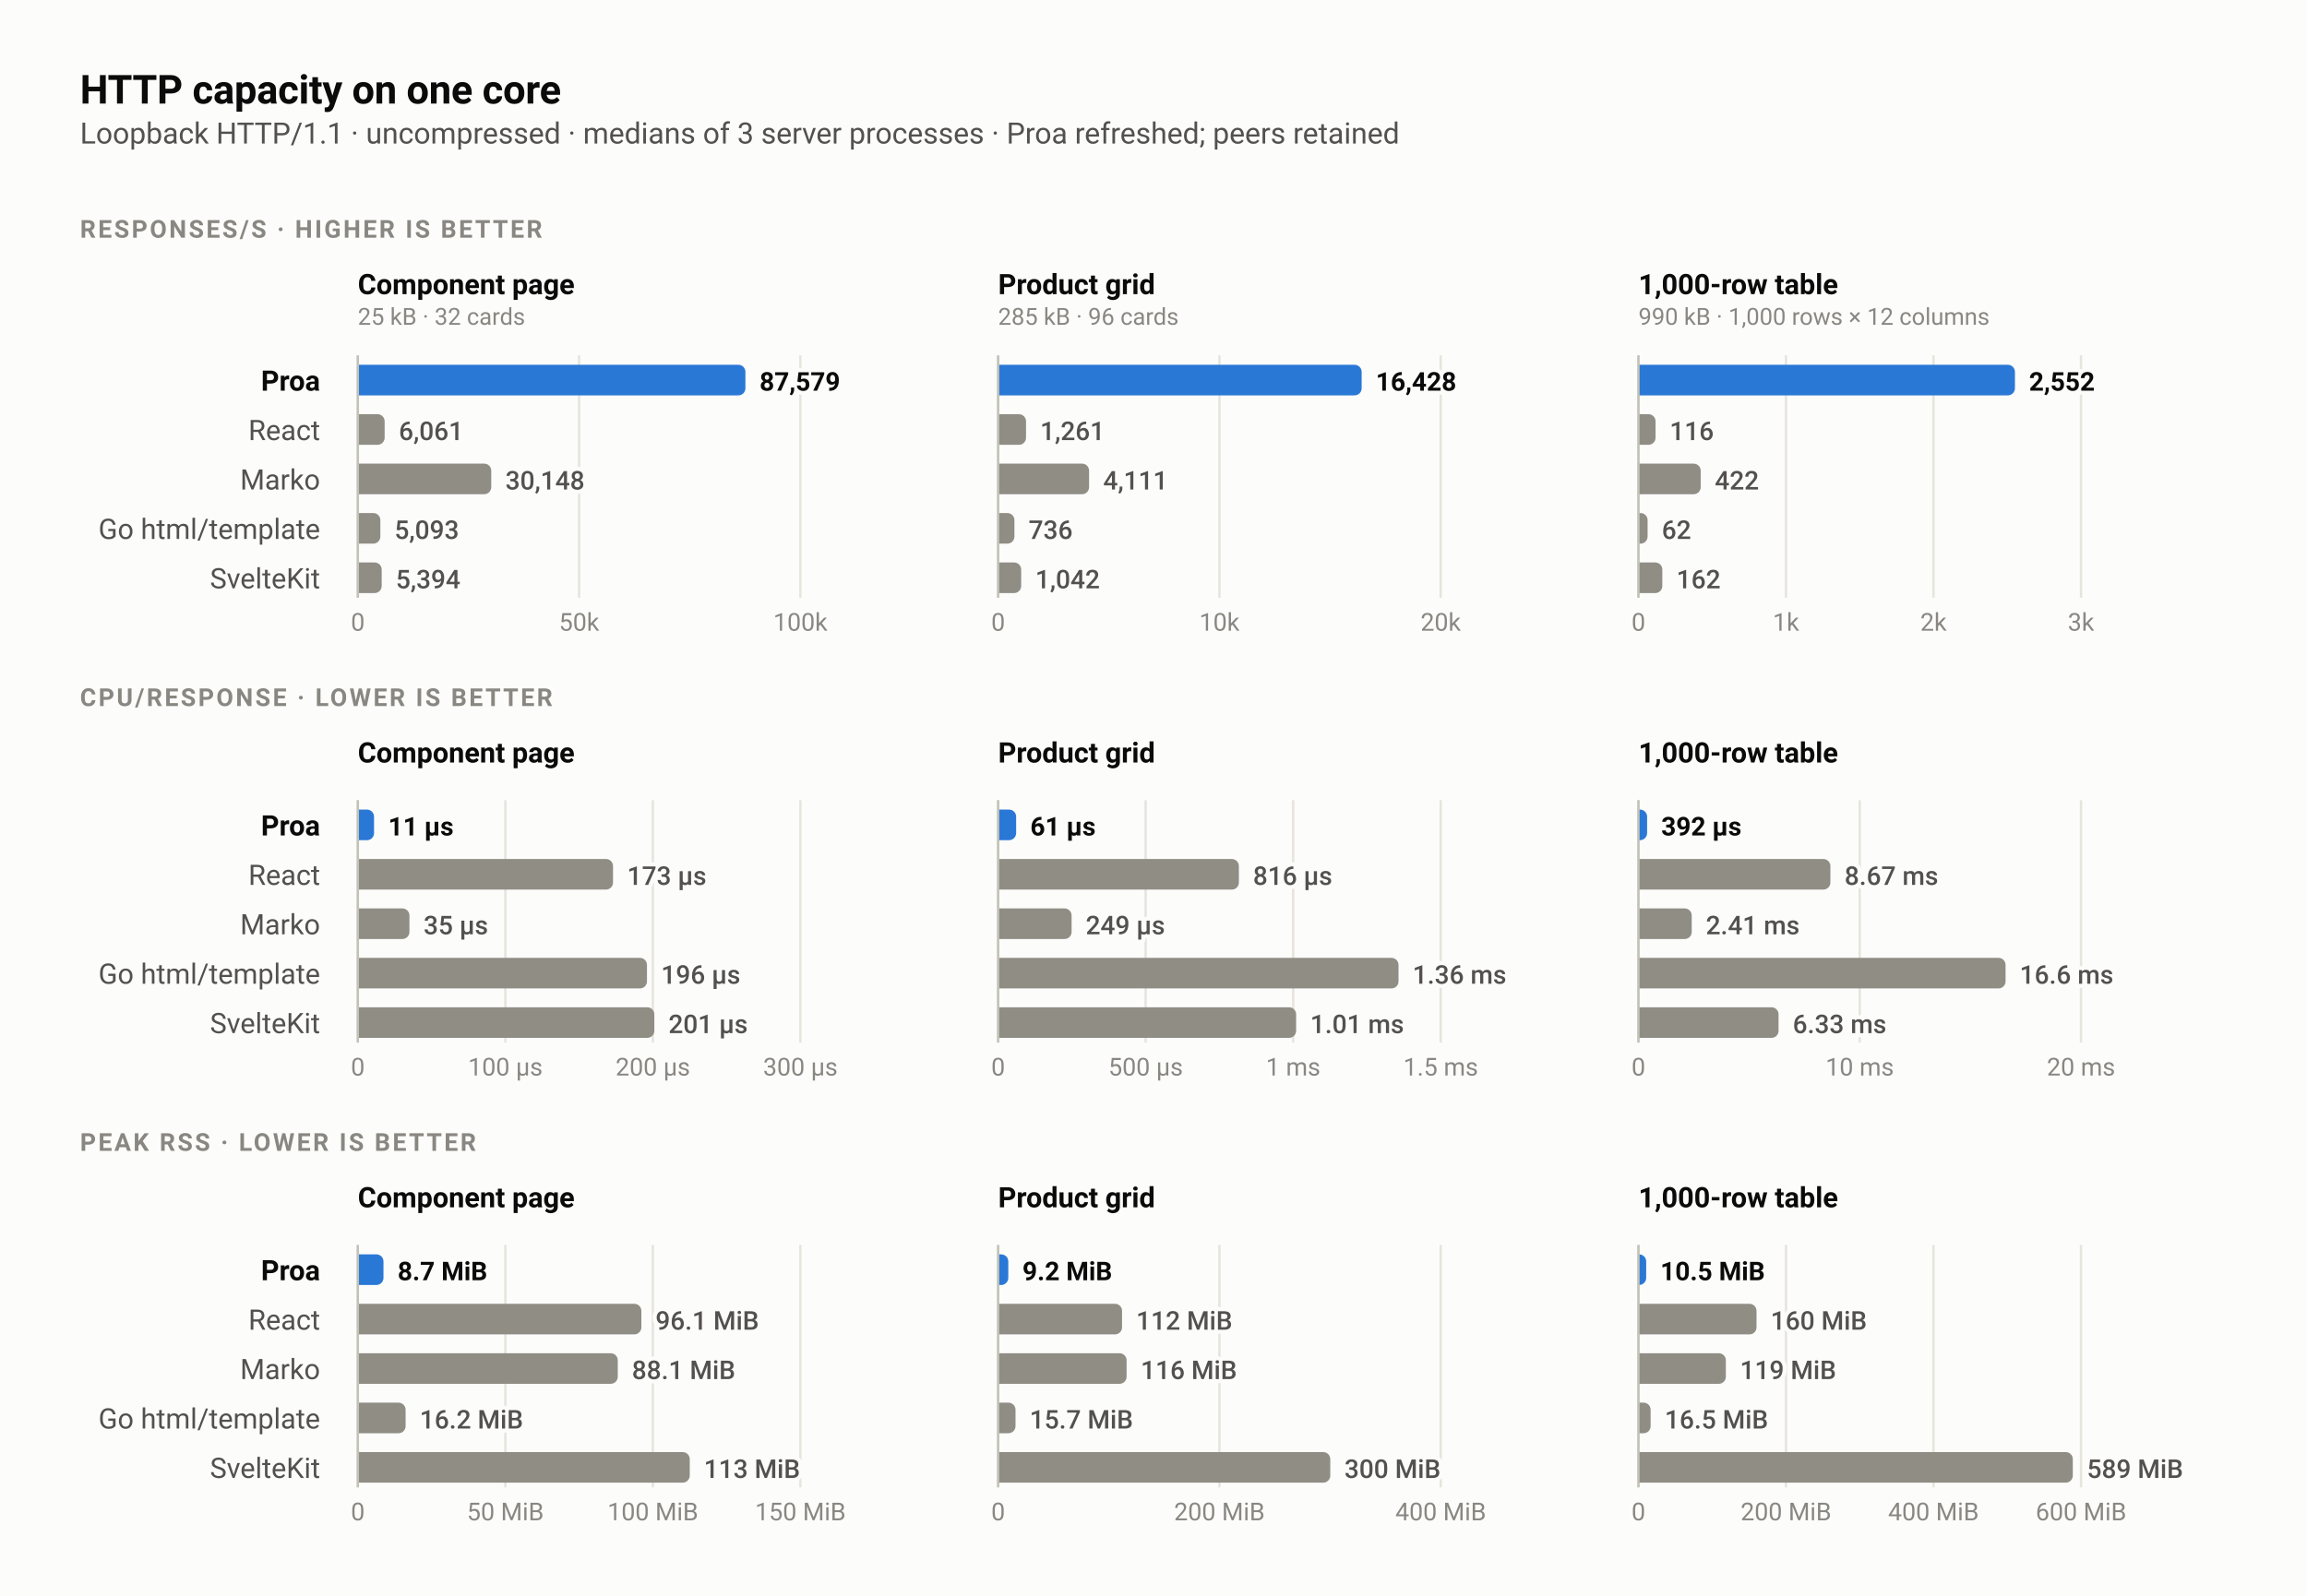
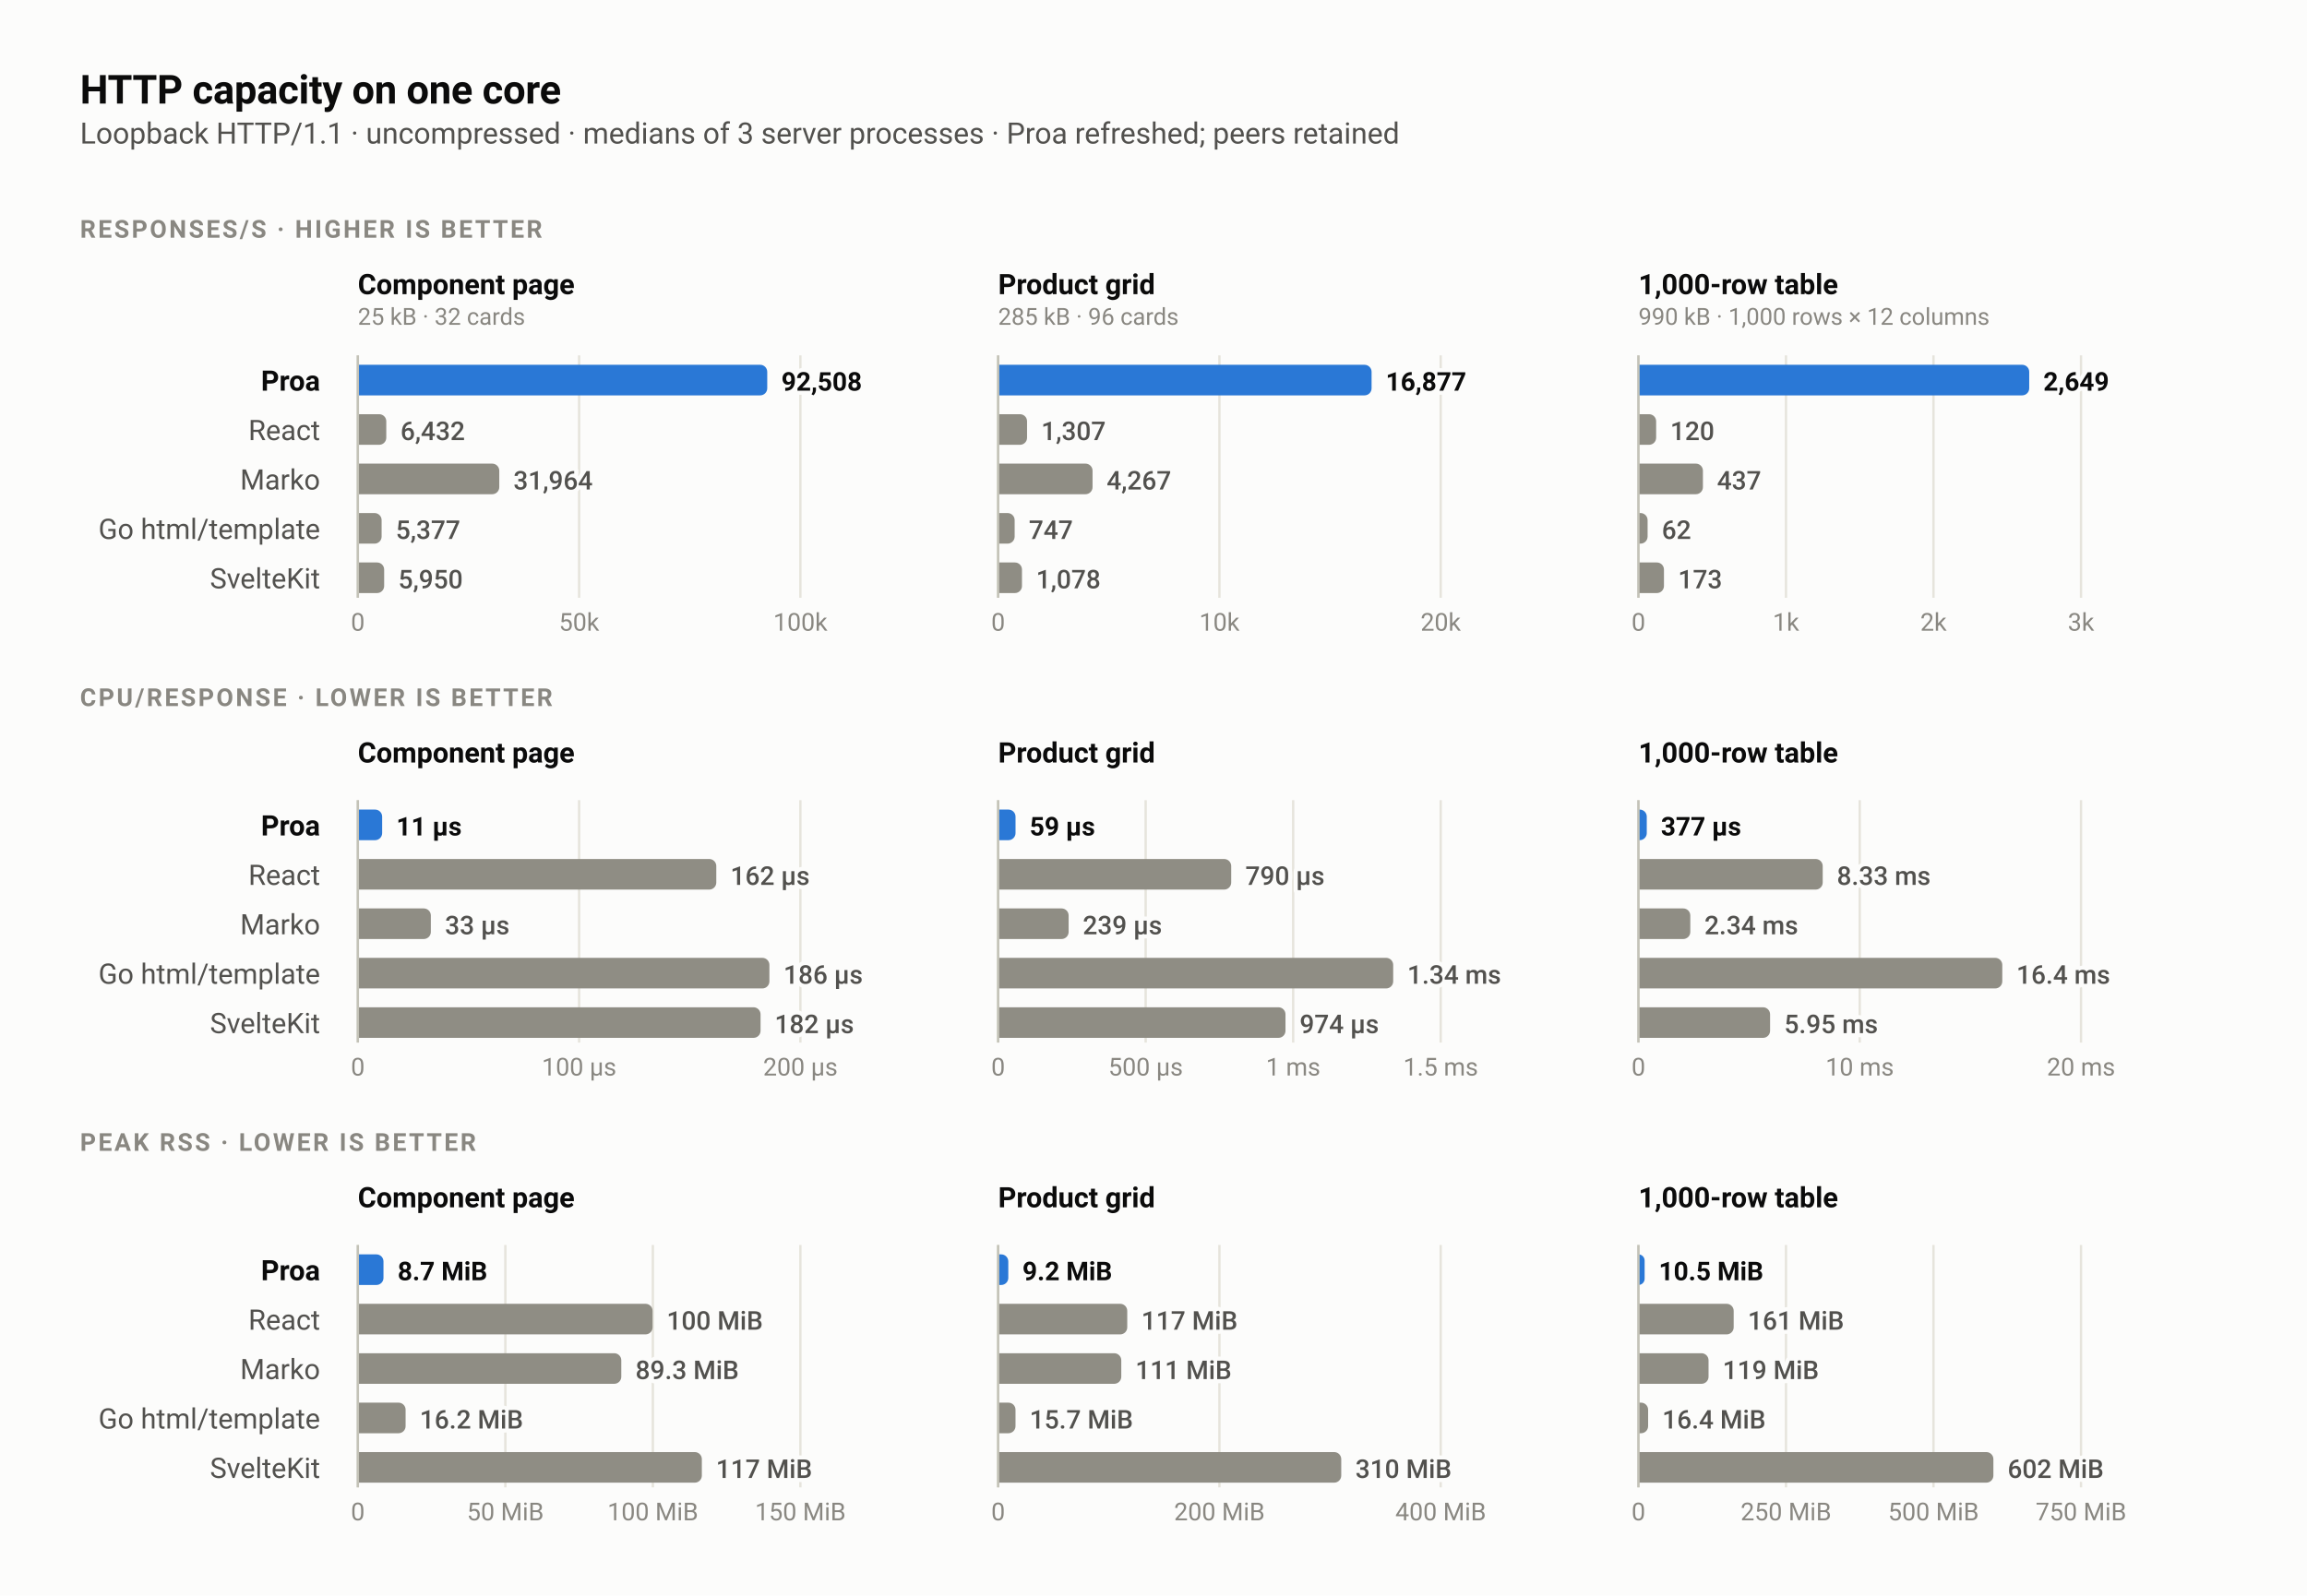
<svg xmlns="http://www.w3.org/2000/svg" width="980" height="678" viewBox="0 0 980 678" role="img" aria-labelledby="ttl dsc">
  <style>
  text { font-family: system-ui, -apple-system, "Segoe UI", Roboto, "Helvetica Neue", Arial, sans-serif; }
  .t   { font-size: 17px; font-weight: 600; fill: #0b0b0b; letter-spacing: -.005em; }
  .d   { font-size: 12.5px; font-weight: 400; fill: #52514e; }
  .eb  { font-size: 10.5px; font-weight: 600; fill: #898781; letter-spacing: .09em; }
  .cat { font-size: 12px; font-weight: 400; fill: #52514e; }
  .catb{ font-size: 12px; font-weight: 600; fill: #0b0b0b; }
  .lg  { font-size: 12px; font-weight: 400; fill: #52514e; }
  .tick{ font-size: 10.5px; font-weight: 400; fill: #898781; font-variant-numeric: tabular-nums; }
  .val { font-size: 11px; font-weight: 500; fill: #52514e; font-variant-numeric: tabular-nums;
         paint-order: stroke; stroke: #fcfcfb; stroke-width: 3.5px; stroke-linejoin: round; }
  .valb{ font-size: 11px; font-weight: 600; fill: #0b0b0b; font-variant-numeric: tabular-nums;
         paint-order: stroke; stroke: #fcfcfb; stroke-width: 3.5px; stroke-linejoin: round; }
  .valw{ font-size: 11px; font-weight: 600; fill: #fcfcfb; font-variant-numeric: tabular-nums; }
  .note{ font-size: 10px; font-weight: 400; fill: #898781; }
  .mono{ font-family: ui-monospace, SFMono-Regular, "SF Mono", Menlo, Consolas, monospace; }
  .end { text-anchor: end; }
  .mid { text-anchor: middle; }
</style>
  <rect width="980" height="678" fill="#fcfcfb" />
  <text x="34" y="44" class="t">HTTP capacity on one core</text>
  <text x="34" y="61" class="d">Loopback HTTP/1.1 · uncompressed · medians of 3 server processes · Proa refreshed; peers retained</text>
  <text x="34" y="101" class="eb">RESPONSES/S · HIGHER IS BETTER</text>
  <text x="152" y="125" class="catb">Component page</text>
  <text x="152" y="138" class="note">25 kB · 32 cards</text>
  <path d="M152 151L152 254" stroke="#e6e4dc" stroke-width="1" />
  <text x="152" y="268" class="tick mid">0</text>
  <path d="M246 151L246 254" stroke="#e6e4dc" stroke-width="1" />
  <text x="246" y="268" class="tick mid">50k</text>
  <path d="M340 151L340 254" stroke="#e6e4dc" stroke-width="1" />
  <text x="340" y="268" class="tick mid">100k</text>
-   <path d="M152 155H313.65a3 3 0 0 1 3 3V165a3 3 0 0 1 -3 3H152Z" fill="#2a78d6" />
-   <text x="322.65" y="166" class="valb">87,579</text>
+   <path d="M152 155H322.92a3 3 0 0 1 3 3V165a3 3 0 0 1 -3 3H152Z" fill="#2a78d6" />
+   <text x="331.92" y="166" class="valb">92,508</text>
  <text x="136" y="166" class="catb end">Proa</text>
-   <path d="M152 176H160.39a3 3 0 0 1 3 3V186a3 3 0 0 1 -3 3H152Z" fill="#8f8d84" />
-   <text x="169.39" y="187" class="val">6,061</text>
+   <path d="M152 176H161.09a3 3 0 0 1 3 3V186a3 3 0 0 1 -3 3H152Z" fill="#8f8d84" />
+   <text x="170.09" y="187" class="val">6,432</text>
  <text x="136" y="187" class="cat end">React</text>
-   <path d="M152 197H205.68a3 3 0 0 1 3 3V207a3 3 0 0 1 -3 3H152Z" fill="#8f8d84" />
-   <text x="214.68" y="208" class="val">30,148</text>
+   <path d="M152 197H209.09a3 3 0 0 1 3 3V207a3 3 0 0 1 -3 3H152Z" fill="#8f8d84" />
+   <text x="218.09" y="208" class="val">31,964</text>
  <text x="136" y="208" class="cat end">Marko</text>
-   <path d="M152 218H158.57a3 3 0 0 1 3 3V228a3 3 0 0 1 -3 3H152Z" fill="#8f8d84" />
-   <text x="167.57" y="229" class="val">5,093</text>
+   <path d="M152 218H159.11a3 3 0 0 1 3 3V228a3 3 0 0 1 -3 3H152Z" fill="#8f8d84" />
+   <text x="168.11" y="229" class="val">5,377</text>
  <text x="136" y="229" class="cat end">Go html/template</text>
-   <path d="M152 239H159.14a3 3 0 0 1 3 3V249a3 3 0 0 1 -3 3H152Z" fill="#8f8d84" />
-   <text x="168.14" y="250" class="val">5,394</text>
+   <path d="M152 239H160.19a3 3 0 0 1 3 3V249a3 3 0 0 1 -3 3H152Z" fill="#8f8d84" />
+   <text x="169.19" y="250" class="val">5,950</text>
  <text x="136" y="250" class="cat end">SvelteKit</text>
  <path d="M152 151L152 254" stroke="#c3c2b7" stroke-width="1" />
  <text x="424" y="125" class="catb">Product grid</text>
  <text x="424" y="138" class="note">285 kB · 96 cards</text>
  <path d="M424 151L424 254" stroke="#e6e4dc" stroke-width="1" />
  <text x="424" y="268" class="tick mid">0</text>
  <path d="M518 151L518 254" stroke="#e6e4dc" stroke-width="1" />
  <text x="518" y="268" class="tick mid">10k</text>
  <path d="M612 151L612 254" stroke="#e6e4dc" stroke-width="1" />
  <text x="612" y="268" class="tick mid">20k</text>
-   <path d="M424 155H575.42a3 3 0 0 1 3 3V165a3 3 0 0 1 -3 3H424Z" fill="#2a78d6" />
-   <text x="584.42" y="166" class="valb">16,428</text>
-   <path d="M424 176H432.85a3 3 0 0 1 3 3V186a3 3 0 0 1 -3 3H424Z" fill="#8f8d84" />
-   <text x="441.85" y="187" class="val">1,261</text>
-   <path d="M424 197H459.64a3 3 0 0 1 3 3V207a3 3 0 0 1 -3 3H424Z" fill="#8f8d84" />
-   <text x="468.64" y="208" class="val">4,111</text>
-   <path d="M424 218H427.92a3 3 0 0 1 3 3V228a3 3 0 0 1 -3 3H424Z" fill="#8f8d84" />
-   <text x="436.92" y="229" class="val">736</text>
-   <path d="M424 239H430.79a3 3 0 0 1 3 3V249a3 3 0 0 1 -3 3H424Z" fill="#8f8d84" />
-   <text x="439.79" y="250" class="val">1,042</text>
+   <path d="M424 155H579.64a3 3 0 0 1 3 3V165a3 3 0 0 1 -3 3H424Z" fill="#2a78d6" />
+   <text x="588.64" y="166" class="valb">16,877</text>
+   <path d="M424 176H433.29a3 3 0 0 1 3 3V186a3 3 0 0 1 -3 3H424Z" fill="#8f8d84" />
+   <text x="442.29" y="187" class="val">1,307</text>
+   <path d="M424 197H461.11a3 3 0 0 1 3 3V207a3 3 0 0 1 -3 3H424Z" fill="#8f8d84" />
+   <text x="470.11" y="208" class="val">4,267</text>
+   <path d="M424 218H428.02a3 3 0 0 1 3 3V228a3 3 0 0 1 -3 3H424Z" fill="#8f8d84" />
+   <text x="437.02" y="229" class="val">747</text>
+   <path d="M424 239H431.13a3 3 0 0 1 3 3V249a3 3 0 0 1 -3 3H424Z" fill="#8f8d84" />
+   <text x="440.13" y="250" class="val">1,078</text>
  <path d="M424 151L424 254" stroke="#c3c2b7" stroke-width="1" />
  <text x="696" y="125" class="catb">1,000-row table</text>
  <text x="696" y="138" class="note">990 kB · 1,000 rows × 12 columns</text>
  <path d="M696 151L696 254" stroke="#e6e4dc" stroke-width="1" />
  <text x="696" y="268" class="tick mid">0</text>
  <path d="M758.67 151L758.67 254" stroke="#e6e4dc" stroke-width="1" />
  <text x="758.67" y="268" class="tick mid">1k</text>
  <path d="M821.33 151L821.33 254" stroke="#e6e4dc" stroke-width="1" />
  <text x="821.33" y="268" class="tick mid">2k</text>
  <path d="M884 151L884 254" stroke="#e6e4dc" stroke-width="1" />
  <text x="884" y="268" class="tick mid">3k</text>
-   <path d="M696 155H852.93a3 3 0 0 1 3 3V165a3 3 0 0 1 -3 3H696Z" fill="#2a78d6" />
-   <text x="861.93" y="166" class="valb">2,552</text>
-   <path d="M696 176H700.27a3 3 0 0 1 3 3V186a3 3 0 0 1 -3 3H696Z" fill="#8f8d84" />
-   <text x="709.27" y="187" class="val">116</text>
-   <path d="M696 197H719.45a3 3 0 0 1 3 3V207a3 3 0 0 1 -3 3H696Z" fill="#8f8d84" />
-   <text x="728.45" y="208" class="val">422</text>
+   <path d="M696 155H859a3 3 0 0 1 3 3V165a3 3 0 0 1 -3 3H696Z" fill="#2a78d6" />
+   <text x="868" y="166" class="valb">2,649</text>
+   <path d="M696 176H700.52a3 3 0 0 1 3 3V186a3 3 0 0 1 -3 3H696Z" fill="#8f8d84" />
+   <text x="709.52" y="187" class="val">120</text>
+   <path d="M696 197H720.39a3 3 0 0 1 3 3V207a3 3 0 0 1 -3 3H696Z" fill="#8f8d84" />
+   <text x="729.39" y="208" class="val">437</text>
  <path d="M696 218H696.89a3 3 0 0 1 3 3V228a3 3 0 0 1 -3 3H696Z" fill="#8f8d84" />
  <text x="705.89" y="229" class="val">62</text>
-   <path d="M696 239H703.15a3 3 0 0 1 3 3V249a3 3 0 0 1 -3 3H696Z" fill="#8f8d84" />
-   <text x="712.15" y="250" class="val">162</text>
+   <path d="M696 239H703.84a3 3 0 0 1 3 3V249a3 3 0 0 1 -3 3H696Z" fill="#8f8d84" />
+   <text x="712.84" y="250" class="val">173</text>
  <path d="M696 151L696 254" stroke="#c3c2b7" stroke-width="1" />
  <text x="34" y="300" class="eb">CPU/RESPONSE · LOWER IS BETTER</text>
  <text x="152" y="324" class="catb">Component page</text>
  <path d="M152 340L152 443" stroke="#e6e4dc" stroke-width="1" />
  <text x="152" y="457" class="tick mid">0</text>
-   <path d="M214.67 340L214.67 443" stroke="#e6e4dc" stroke-width="1" />
-   <text x="214.67" y="457" class="tick mid">100 µs</text>
-   <path d="M277.33 340L277.33 443" stroke="#e6e4dc" stroke-width="1" />
-   <text x="277.33" y="457" class="tick mid">200 µs</text>
+   <path d="M246 340L246 443" stroke="#e6e4dc" stroke-width="1" />
+   <text x="246" y="457" class="tick mid">100 µs</text>
  <path d="M340 340L340 443" stroke="#e6e4dc" stroke-width="1" />
-   <text x="340" y="457" class="tick mid">300 µs</text>
-   <path d="M152 344H155.89a3 3 0 0 1 3 3V354a3 3 0 0 1 -3 3H152Z" fill="#2a78d6" />
-   <text x="164.89" y="355" class="valb">11 µs</text>
+   <text x="340" y="457" class="tick mid">200 µs</text>
+   <path d="M152 344H159.34a3 3 0 0 1 3 3V354a3 3 0 0 1 -3 3H152Z" fill="#2a78d6" />
+   <text x="168.34" y="355" class="valb">11 µs</text>
  <text x="136" y="355" class="catb end">Proa</text>
-   <path d="M152 365H257.41a3 3 0 0 1 3 3V375a3 3 0 0 1 -3 3H152Z" fill="#8f8d84" />
-   <text x="266.41" y="376" class="val">173 µs</text>
+   <path d="M152 365H301.28a3 3 0 0 1 3 3V375a3 3 0 0 1 -3 3H152Z" fill="#8f8d84" />
+   <text x="310.28" y="376" class="val">162 µs</text>
  <text x="136" y="376" class="cat end">React</text>
-   <path d="M152 386H170.93a3 3 0 0 1 3 3V396a3 3 0 0 1 -3 3H152Z" fill="#8f8d84" />
-   <text x="179.93" y="397" class="val">35 µs</text>
+   <path d="M152 386H180.02a3 3 0 0 1 3 3V396a3 3 0 0 1 -3 3H152Z" fill="#8f8d84" />
+   <text x="189.02" y="397" class="val">33 µs</text>
  <text x="136" y="397" class="cat end">Marko</text>
-   <path d="M152 407H271.83a3 3 0 0 1 3 3V417a3 3 0 0 1 -3 3H152Z" fill="#8f8d84" />
-   <text x="280.83" y="418" class="val">196 µs</text>
+   <path d="M152 407H323.84a3 3 0 0 1 3 3V417a3 3 0 0 1 -3 3H152Z" fill="#8f8d84" />
+   <text x="332.84" y="418" class="val">186 µs</text>
  <text x="136" y="418" class="cat end">Go html/template</text>
-   <path d="M152 428H274.96a3 3 0 0 1 3 3V438a3 3 0 0 1 -3 3H152Z" fill="#8f8d84" />
-   <text x="283.96" y="439" class="val">201 µs</text>
+   <path d="M152 428H320.08a3 3 0 0 1 3 3V438a3 3 0 0 1 -3 3H152Z" fill="#8f8d84" />
+   <text x="329.08" y="439" class="val">182 µs</text>
  <text x="136" y="439" class="cat end">SvelteKit</text>
  <path d="M152 340L152 443" stroke="#c3c2b7" stroke-width="1" />
  <text x="424" y="324" class="catb">Product grid</text>
  <path d="M424 340L424 443" stroke="#e6e4dc" stroke-width="1" />
  <text x="424" y="457" class="tick mid">0</text>
  <path d="M486.67 340L486.67 443" stroke="#e6e4dc" stroke-width="1" />
  <text x="486.67" y="457" class="tick mid">500 µs</text>
  <path d="M549.33 340L549.33 443" stroke="#e6e4dc" stroke-width="1" />
  <text x="549.33" y="457" class="tick mid">1 ms</text>
  <path d="M612 340L612 443" stroke="#e6e4dc" stroke-width="1" />
  <text x="612" y="457" class="tick mid">1.5 ms</text>
-   <path d="M424 344H428.65a3 3 0 0 1 3 3V354a3 3 0 0 1 -3 3H424Z" fill="#2a78d6" />
-   <text x="437.65" y="355" class="valb">61 µs</text>
-   <path d="M424 365H523.27a3 3 0 0 1 3 3V375a3 3 0 0 1 -3 3H424Z" fill="#8f8d84" />
-   <text x="532.27" y="376" class="val">816 µs</text>
-   <path d="M424 386H452.21a3 3 0 0 1 3 3V396a3 3 0 0 1 -3 3H424Z" fill="#8f8d84" />
-   <text x="461.21" y="397" class="val">249 µs</text>
-   <path d="M424 407H591.08a3 3 0 0 1 3 3V417a3 3 0 0 1 -3 3H424Z" fill="#8f8d84" />
-   <text x="600.08" y="418" class="val">1.36 ms</text>
-   <path d="M424 428H547.59a3 3 0 0 1 3 3V438a3 3 0 0 1 -3 3H424Z" fill="#8f8d84" />
-   <text x="556.59" y="439" class="val">1.01 ms</text>
+   <path d="M424 344H428.39a3 3 0 0 1 3 3V354a3 3 0 0 1 -3 3H424Z" fill="#2a78d6" />
+   <text x="437.39" y="355" class="valb">59 µs</text>
+   <path d="M424 365H520.01a3 3 0 0 1 3 3V375a3 3 0 0 1 -3 3H424Z" fill="#8f8d84" />
+   <text x="529.01" y="376" class="val">790 µs</text>
+   <path d="M424 386H450.95a3 3 0 0 1 3 3V396a3 3 0 0 1 -3 3H424Z" fill="#8f8d84" />
+   <text x="459.95" y="397" class="val">239 µs</text>
+   <path d="M424 407H588.82a3 3 0 0 1 3 3V417a3 3 0 0 1 -3 3H424Z" fill="#8f8d84" />
+   <text x="597.82" y="418" class="val">1.34 ms</text>
+   <path d="M424 428H543.07a3 3 0 0 1 3 3V438a3 3 0 0 1 -3 3H424Z" fill="#8f8d84" />
+   <text x="552.07" y="439" class="val">974 µs</text>
  <path d="M424 340L424 443" stroke="#c3c2b7" stroke-width="1" />
  <text x="696" y="324" class="catb">1,000-row table</text>
  <path d="M696 340L696 443" stroke="#e6e4dc" stroke-width="1" />
  <text x="696" y="457" class="tick mid">0</text>
  <path d="M790 340L790 443" stroke="#e6e4dc" stroke-width="1" />
  <text x="790" y="457" class="tick mid">10 ms</text>
  <path d="M884 340L884 443" stroke="#e6e4dc" stroke-width="1" />
  <text x="884" y="457" class="tick mid">20 ms</text>
-   <path d="M696 344H696.68a3 3 0 0 1 3 3V354a3 3 0 0 1 -3 3H696Z" fill="#2a78d6" />
-   <text x="705.68" y="355" class="valb">392 µs</text>
-   <path d="M696 365H774.54a3 3 0 0 1 3 3V375a3 3 0 0 1 -3 3H696Z" fill="#8f8d84" />
-   <text x="783.54" y="376" class="val">8.67 ms</text>
-   <path d="M696 386H715.64a3 3 0 0 1 3 3V396a3 3 0 0 1 -3 3H696Z" fill="#8f8d84" />
-   <text x="724.64" y="397" class="val">2.41 ms</text>
-   <path d="M696 407H848.95a3 3 0 0 1 3 3V417a3 3 0 0 1 -3 3H696Z" fill="#8f8d84" />
-   <text x="857.95" y="418" class="val">16.6 ms</text>
-   <path d="M696 428H752.52a3 3 0 0 1 3 3V438a3 3 0 0 1 -3 3H696Z" fill="#8f8d84" />
-   <text x="761.52" y="439" class="val">6.33 ms</text>
+   <path d="M696 344H696.54a3 3 0 0 1 3 3V354a3 3 0 0 1 -3 3H696Z" fill="#2a78d6" />
+   <text x="705.54" y="355" class="valb">377 µs</text>
+   <path d="M696 365H771.28a3 3 0 0 1 3 3V375a3 3 0 0 1 -3 3H696Z" fill="#8f8d84" />
+   <text x="780.28" y="376" class="val">8.33 ms</text>
+   <path d="M696 386H715.03a3 3 0 0 1 3 3V396a3 3 0 0 1 -3 3H696Z" fill="#8f8d84" />
+   <text x="724.03" y="397" class="val">2.34 ms</text>
+   <path d="M696 407H847.56a3 3 0 0 1 3 3V417a3 3 0 0 1 -3 3H696Z" fill="#8f8d84" />
+   <text x="856.56" y="418" class="val">16.4 ms</text>
+   <path d="M696 428H748.92a3 3 0 0 1 3 3V438a3 3 0 0 1 -3 3H696Z" fill="#8f8d84" />
+   <text x="757.92" y="439" class="val">5.95 ms</text>
  <path d="M696 340L696 443" stroke="#c3c2b7" stroke-width="1" />
  <text x="34" y="489" class="eb">PEAK RSS · LOWER IS BETTER</text>
  <text x="152" y="513" class="catb">Component page</text>
  <path d="M152 529L152 632" stroke="#e6e4dc" stroke-width="1" />
  <text x="152" y="646" class="tick mid">0</text>
  <path d="M214.67 529L214.67 632" stroke="#e6e4dc" stroke-width="1" />
  <text x="214.67" y="646" class="tick mid">50 MiB</text>
  <path d="M277.33 529L277.33 632" stroke="#e6e4dc" stroke-width="1" />
  <text x="277.33" y="646" class="tick mid">100 MiB</text>
  <path d="M340 529L340 632" stroke="#e6e4dc" stroke-width="1" />
  <text x="340" y="646" class="tick mid">150 MiB</text>
  <path d="M152 533H159.9a3 3 0 0 1 3 3V543a3 3 0 0 1 -3 3H152Z" fill="#2a78d6" />
  <text x="168.9" y="544" class="valb">8.7 MiB</text>
  <text x="136" y="544" class="catb end">Proa</text>
-   <path d="M152 554H269.45a3 3 0 0 1 3 3V564a3 3 0 0 1 -3 3H152Z" fill="#8f8d84" />
-   <text x="278.45" y="565" class="val">96.1 MiB</text>
+   <path d="M152 554H274.21a3 3 0 0 1 3 3V564a3 3 0 0 1 -3 3H152Z" fill="#8f8d84" />
+   <text x="283.21" y="565" class="val">100 MiB</text>
  <text x="136" y="565" class="cat end">React</text>
-   <path d="M152 575H259.42a3 3 0 0 1 3 3V585a3 3 0 0 1 -3 3H152Z" fill="#8f8d84" />
-   <text x="268.42" y="586" class="val">88.1 MiB</text>
+   <path d="M152 575H260.92a3 3 0 0 1 3 3V585a3 3 0 0 1 -3 3H152Z" fill="#8f8d84" />
+   <text x="269.92" y="586" class="val">89.3 MiB</text>
  <text x="136" y="586" class="cat end">Marko</text>
  <path d="M152 596H169.3a3 3 0 0 1 3 3V606a3 3 0 0 1 -3 3H152Z" fill="#8f8d84" />
  <text x="178.3" y="607" class="val">16.2 MiB</text>
  <text x="136" y="607" class="cat end">Go html/template</text>
-   <path d="M152 617H290a3 3 0 0 1 3 3V627a3 3 0 0 1 -3 3H152Z" fill="#8f8d84" />
-   <text x="299" y="628" class="val">113 MiB</text>
+   <path d="M152 617H295.14a3 3 0 0 1 3 3V627a3 3 0 0 1 -3 3H152Z" fill="#8f8d84" />
+   <text x="304.14" y="628" class="val">117 MiB</text>
  <text x="136" y="628" class="cat end">SvelteKit</text>
  <path d="M152 529L152 632" stroke="#c3c2b7" stroke-width="1" />
  <text x="424" y="513" class="catb">Product grid</text>
  <path d="M424 529L424 632" stroke="#e6e4dc" stroke-width="1" />
  <text x="424" y="646" class="tick mid">0</text>
  <path d="M518 529L518 632" stroke="#e6e4dc" stroke-width="1" />
  <text x="518" y="646" class="tick mid">200 MiB</text>
  <path d="M612 529L612 632" stroke="#e6e4dc" stroke-width="1" />
  <text x="612" y="646" class="tick mid">400 MiB</text>
  <path d="M424 533H425.32a3 3 0 0 1 3 3V543a3 3 0 0 1 -3 3H424Z" fill="#2a78d6" />
  <text x="434.32" y="544" class="valb">9.2 MiB</text>
-   <path d="M424 554H473.64a3 3 0 0 1 3 3V564a3 3 0 0 1 -3 3H424Z" fill="#8f8d84" />
-   <text x="482.64" y="565" class="val">112 MiB</text>
-   <path d="M424 575H475.57a3 3 0 0 1 3 3V585a3 3 0 0 1 -3 3H424Z" fill="#8f8d84" />
-   <text x="484.57" y="586" class="val">116 MiB</text>
+   <path d="M424 554H475.85a3 3 0 0 1 3 3V564a3 3 0 0 1 -3 3H424Z" fill="#8f8d84" />
+   <text x="484.85" y="565" class="val">117 MiB</text>
+   <path d="M424 575H473.31a3 3 0 0 1 3 3V585a3 3 0 0 1 -3 3H424Z" fill="#8f8d84" />
+   <text x="482.31" y="586" class="val">111 MiB</text>
  <path d="M424 596H428.38a3 3 0 0 1 3 3V606a3 3 0 0 1 -3 3H424Z" fill="#8f8d84" />
  <text x="437.38" y="607" class="val">15.7 MiB</text>
-   <path d="M424 617H562.09a3 3 0 0 1 3 3V627a3 3 0 0 1 -3 3H424Z" fill="#8f8d84" />
-   <text x="571.09" y="628" class="val">300 MiB</text>
+   <path d="M424 617H566.75a3 3 0 0 1 3 3V627a3 3 0 0 1 -3 3H424Z" fill="#8f8d84" />
+   <text x="575.75" y="628" class="val">310 MiB</text>
  <path d="M424 529L424 632" stroke="#c3c2b7" stroke-width="1" />
  <text x="696" y="513" class="catb">1,000-row table</text>
  <path d="M696 529L696 632" stroke="#e6e4dc" stroke-width="1" />
  <text x="696" y="646" class="tick mid">0</text>
  <path d="M758.67 529L758.67 632" stroke="#e6e4dc" stroke-width="1" />
-   <text x="758.67" y="646" class="tick mid">200 MiB</text>
+   <text x="758.67" y="646" class="tick mid">250 MiB</text>
  <path d="M821.33 529L821.33 632" stroke="#e6e4dc" stroke-width="1" />
-   <text x="821.33" y="646" class="tick mid">400 MiB</text>
+   <text x="821.33" y="646" class="tick mid">500 MiB</text>
  <path d="M884 529L884 632" stroke="#e6e4dc" stroke-width="1" />
-   <text x="884" y="646" class="tick mid">600 MiB</text>
-   <path d="M696 533H696.29a3 3 0 0 1 3 3V543a3 3 0 0 1 -3 3H696Z" fill="#2a78d6" />
-   <text x="705.29" y="544" class="valb">10.5 MiB</text>
-   <path d="M696 554H743.16a3 3 0 0 1 3 3V564a3 3 0 0 1 -3 3H696Z" fill="#8f8d84" />
-   <text x="752.16" y="565" class="val">160 MiB</text>
-   <path d="M696 575H730.13a3 3 0 0 1 3 3V585a3 3 0 0 1 -3 3H696Z" fill="#8f8d84" />
-   <text x="739.13" y="586" class="val">119 MiB</text>
-   <path d="M696 596H698.17a3 3 0 0 1 3 3V606a3 3 0 0 1 -3 3H696Z" fill="#8f8d84" />
-   <text x="707.17" y="607" class="val">16.5 MiB</text>
-   <path d="M696 617H877.52a3 3 0 0 1 3 3V627a3 3 0 0 1 -3 3H696Z" fill="#8f8d84" />
-   <text x="886.52" y="628" class="val">589 MiB</text>
+   <text x="884" y="646" class="tick mid">750 MiB</text>
+   <path d="M696 533H696a2.63 2.63 0 0 1 2.63 2.63V543.37a2.63 2.63 0 0 1 -2.63 2.63H696Z" fill="#2a78d6" />
+   <text x="704.63" y="544" class="valb">10.5 MiB</text>
+   <path d="M696 554H733.46a3 3 0 0 1 3 3V564a3 3 0 0 1 -3 3H696Z" fill="#8f8d84" />
+   <text x="742.46" y="565" class="val">161 MiB</text>
+   <path d="M696 575H722.78a3 3 0 0 1 3 3V585a3 3 0 0 1 -3 3H696Z" fill="#8f8d84" />
+   <text x="731.78" y="586" class="val">119 MiB</text>
+   <path d="M696 596H697.11a3 3 0 0 1 3 3V606a3 3 0 0 1 -3 3H696Z" fill="#8f8d84" />
+   <text x="706.11" y="607" class="val">16.4 MiB</text>
+   <path d="M696 617H843.78a3 3 0 0 1 3 3V627a3 3 0 0 1 -3 3H696Z" fill="#8f8d84" />
+   <text x="852.78" y="628" class="val">602 MiB</text>
  <path d="M696 529L696 632" stroke="#c3c2b7" stroke-width="1" />
</svg>
